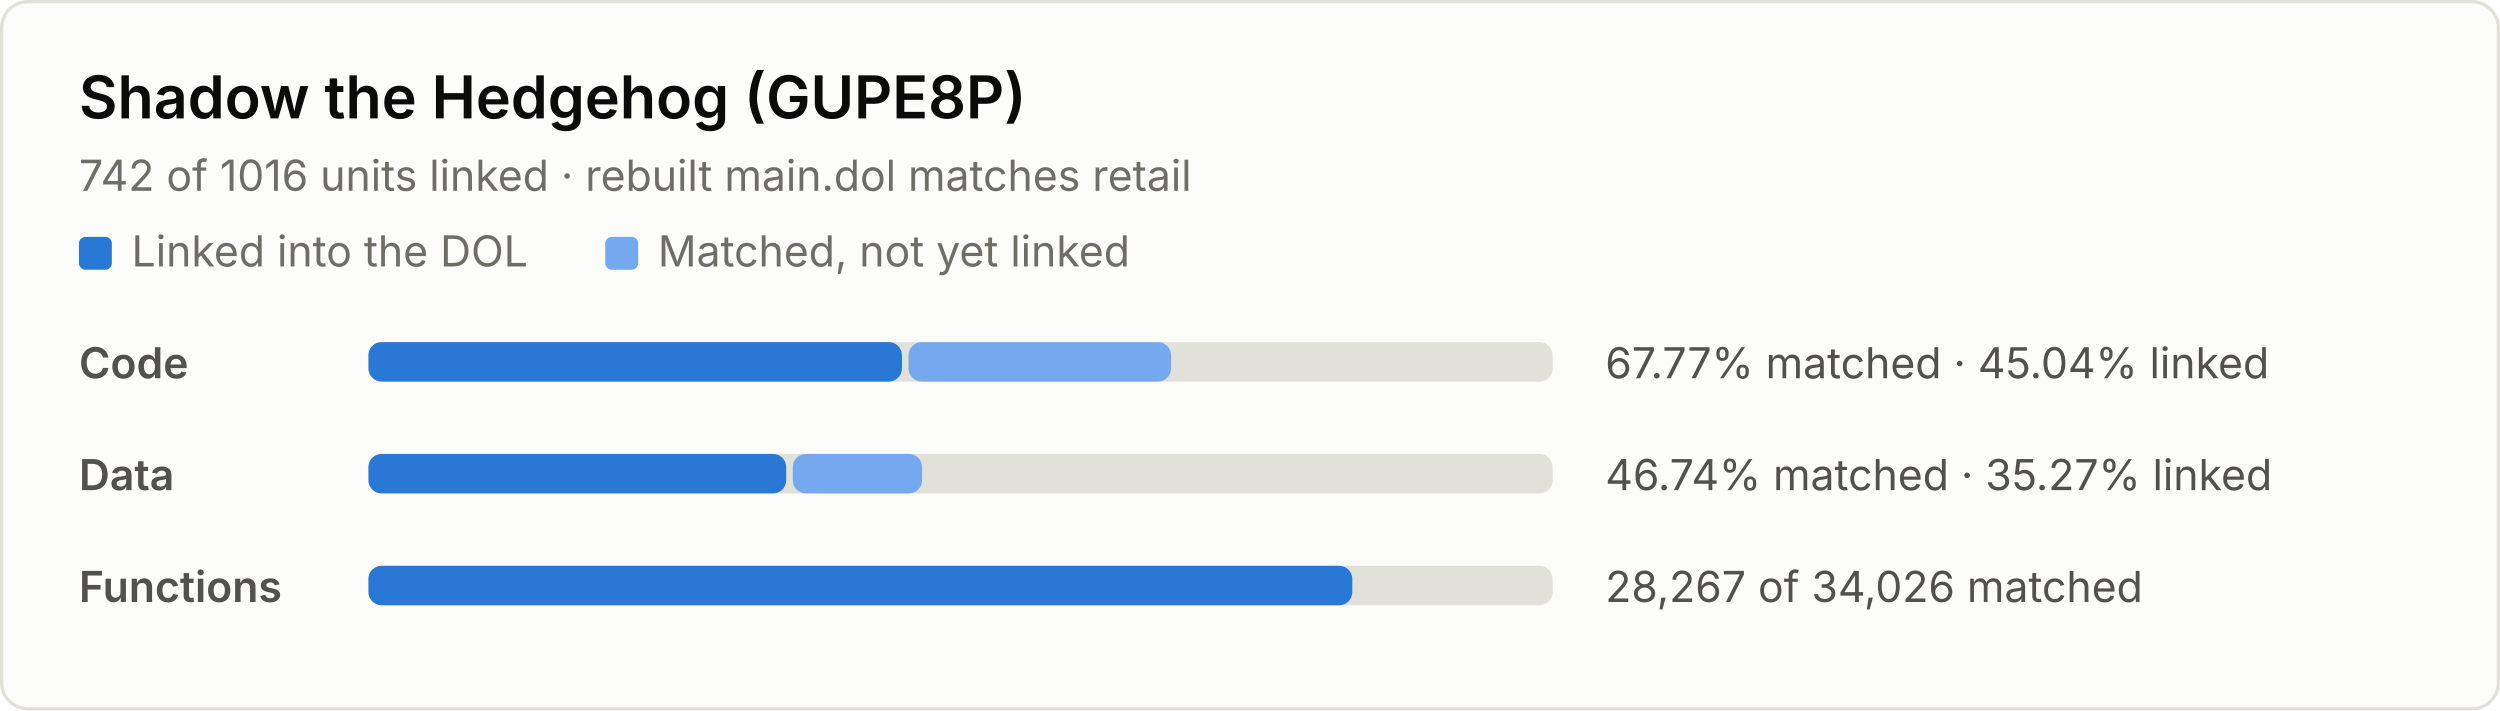
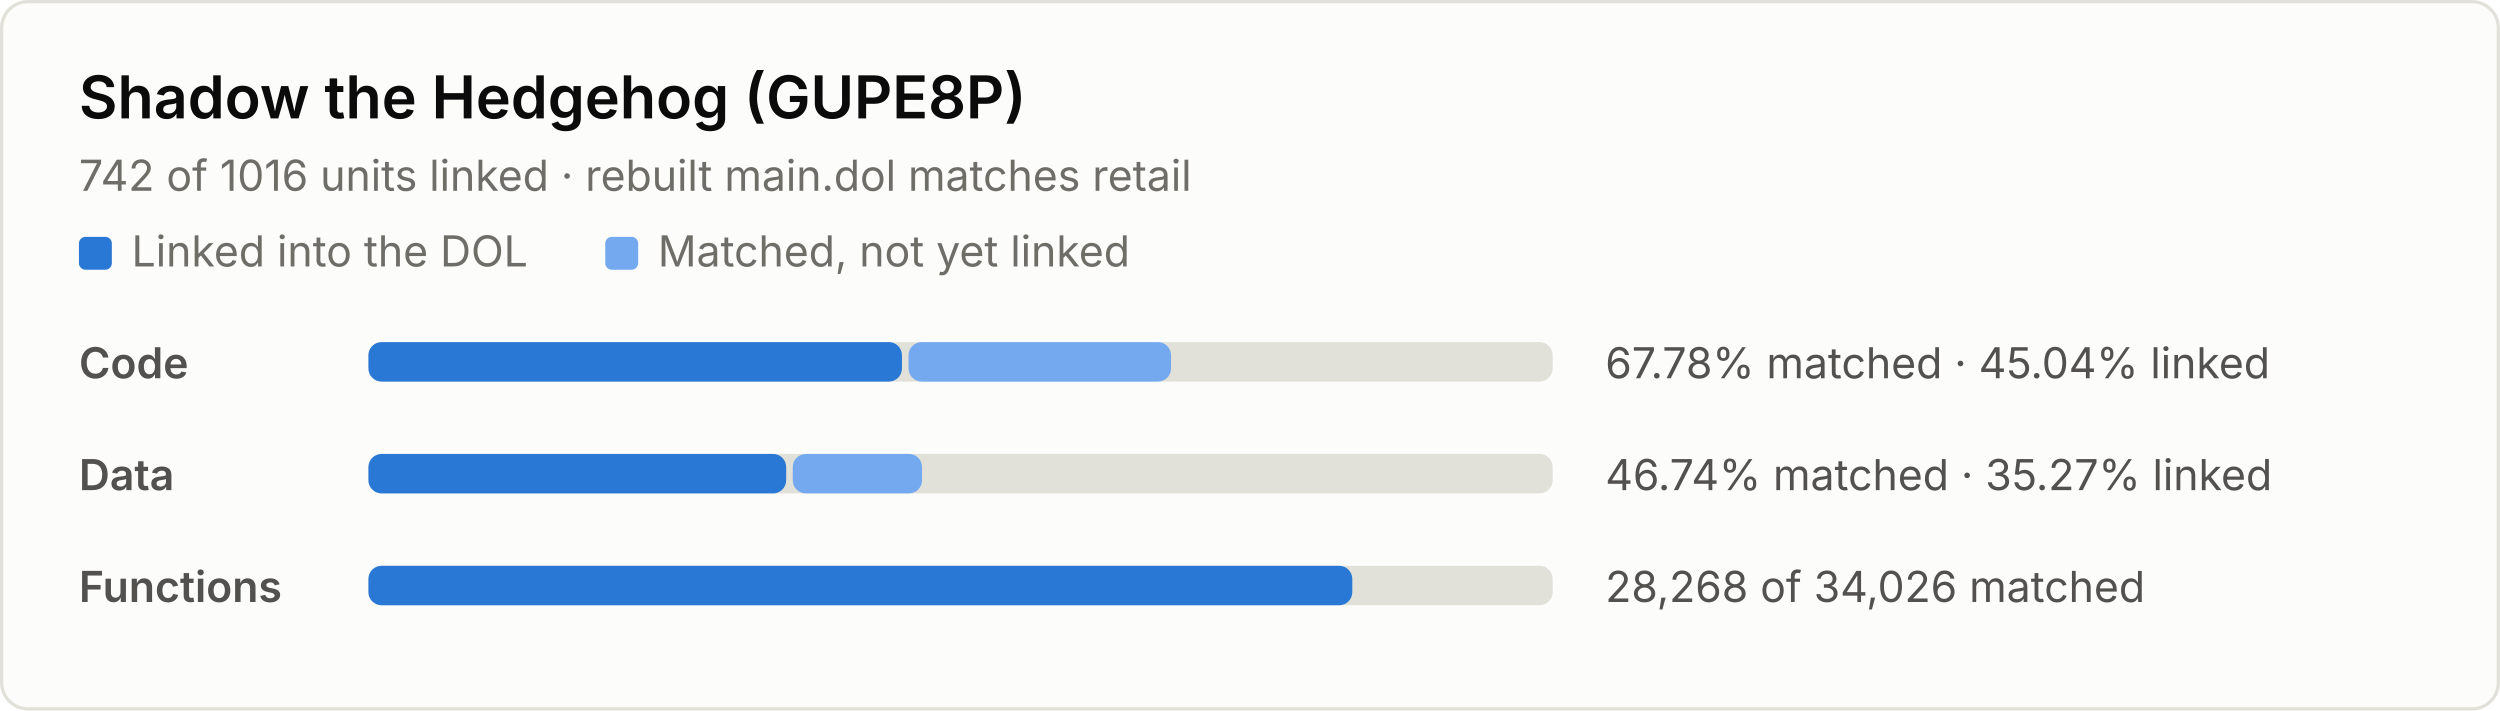
- <svg xmlns="http://www.w3.org/2000/svg" width="760" height="216" viewBox="0 0 760 216" role="img" aria-label="Decompilation progress: 67.77% of code matched, 45.04% linked">
+ <svg xmlns="http://www.w3.org/2000/svg" width="760" height="216" viewBox="0 0 760 216" role="img" aria-label="Decompilation progress: 67.78% of code matched, 45.04% linked">
  <style>
.bg { fill: #fcfcfb; stroke: #e1e0d9; }
.title { fill: #0b0b0b; font: 600 18px system-ui, -apple-system, "Segoe UI", sans-serif; }
.sub, .label, .nums, .key { font: 13px system-ui, -apple-system, "Segoe UI", sans-serif; }
.sub, .key { fill: #6f6d68; }
.label { fill: #52514e; font-weight: 600; }
.nums { fill: #52514e; font-variant-numeric: tabular-nums; }
.track { fill: #e1e0d9; }
.linked { fill: #2a78d6; }
.matched { fill: #74a9f0; }
@media (prefers-color-scheme: dark) {
  .bg { fill: #1a1a19; stroke: #2c2c2a; }
  .title { fill: #f0efec; }
  .sub, .key { fill: #9a988f; }
  .label, .nums { fill: #c3c2b7; }
  .track { fill: #2c2c2a; }
  .linked { fill: #4a94ec; }
  .matched { fill: #2260b0; }
}
</style>
  <rect class="bg" x="0.5" y="0.5" width="759" height="215" rx="8" />
  <text class="title" x="24" y="36">Shadow the Hedgehog (GUPE8P)</text>
  <text class="sub" x="24" y="58">742 of 1016 units linked · rebuilt main.dol matches retail</text>
  <rect class="linked" x="24" y="72" width="10" height="10" rx="2" />
  <text class="key" x="40" y="81">Linked into the DOL</text>
  <rect class="matched" x="184" y="72" width="10" height="10" rx="2" />
  <text class="key" x="200" y="81">Matched, not yet linked</text>
  <text class="label" x="24" y="115">Code</text>
  <rect class="track" x="112" y="104" width="360" height="12" rx="4" />
  <rect class="linked" x="112" y="104" width="162.2" height="12" rx="4" />
  <rect class="matched" x="276.2" y="104" width="79.8" height="12" rx="4" />
-   <text class="nums" x="488" y="115">67.77% matched · 45.04% linked</text>
+   <text class="nums" x="488" y="115">67.78% matched · 45.04% linked</text>
  <text class="label" x="24" y="149">Data</text>
  <rect class="track" x="112" y="138" width="360" height="12" rx="4" />
  <rect class="linked" x="112" y="138" width="127.0" height="12" rx="4" />
  <rect class="matched" x="241.0" y="138" width="39.3" height="12" rx="4" />
  <text class="nums" x="488" y="149">46.74% matched · 35.27% linked</text>
  <text class="label" x="24" y="183">Functions</text>
  <rect class="track" x="112" y="172" width="360" height="12" rx="4" />
  <rect class="linked" x="112" y="172" width="299.1" height="12" rx="4" />
-   <text class="nums" x="488" y="183">28,267 of 34,026 matched</text>
+   <text class="nums" x="488" y="183">28,268 of 34,026 matched</text>
</svg>
